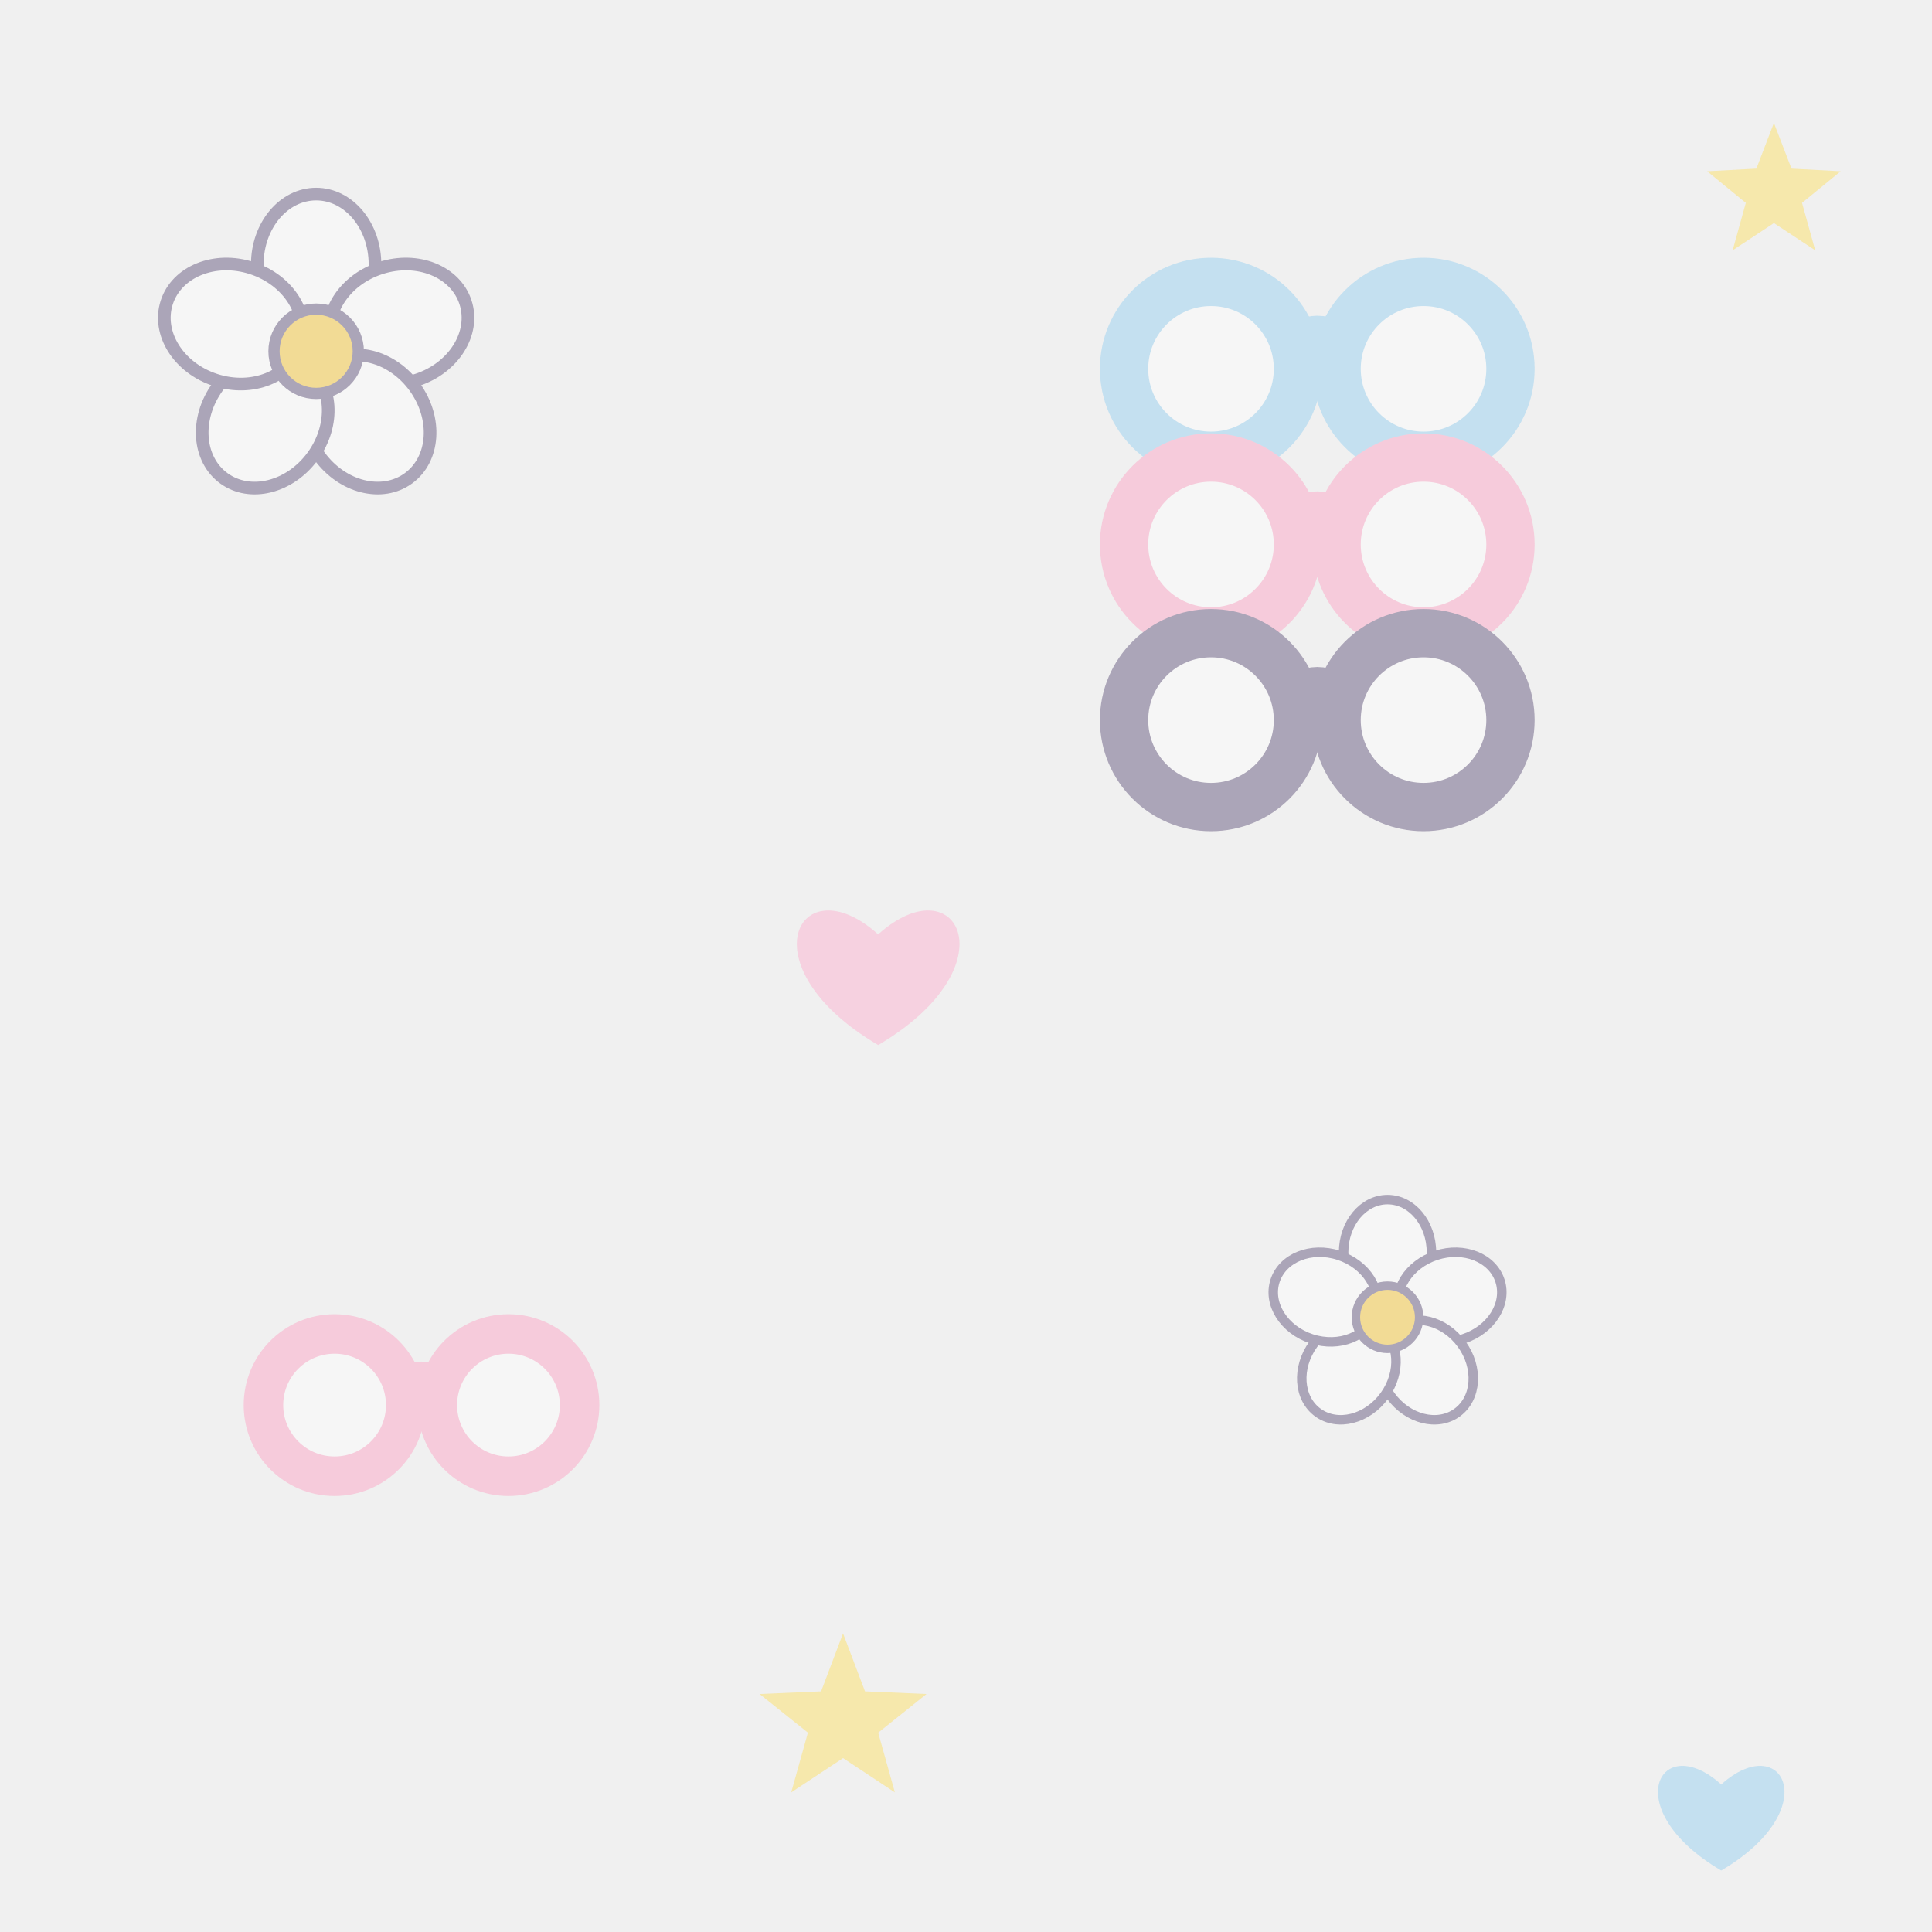
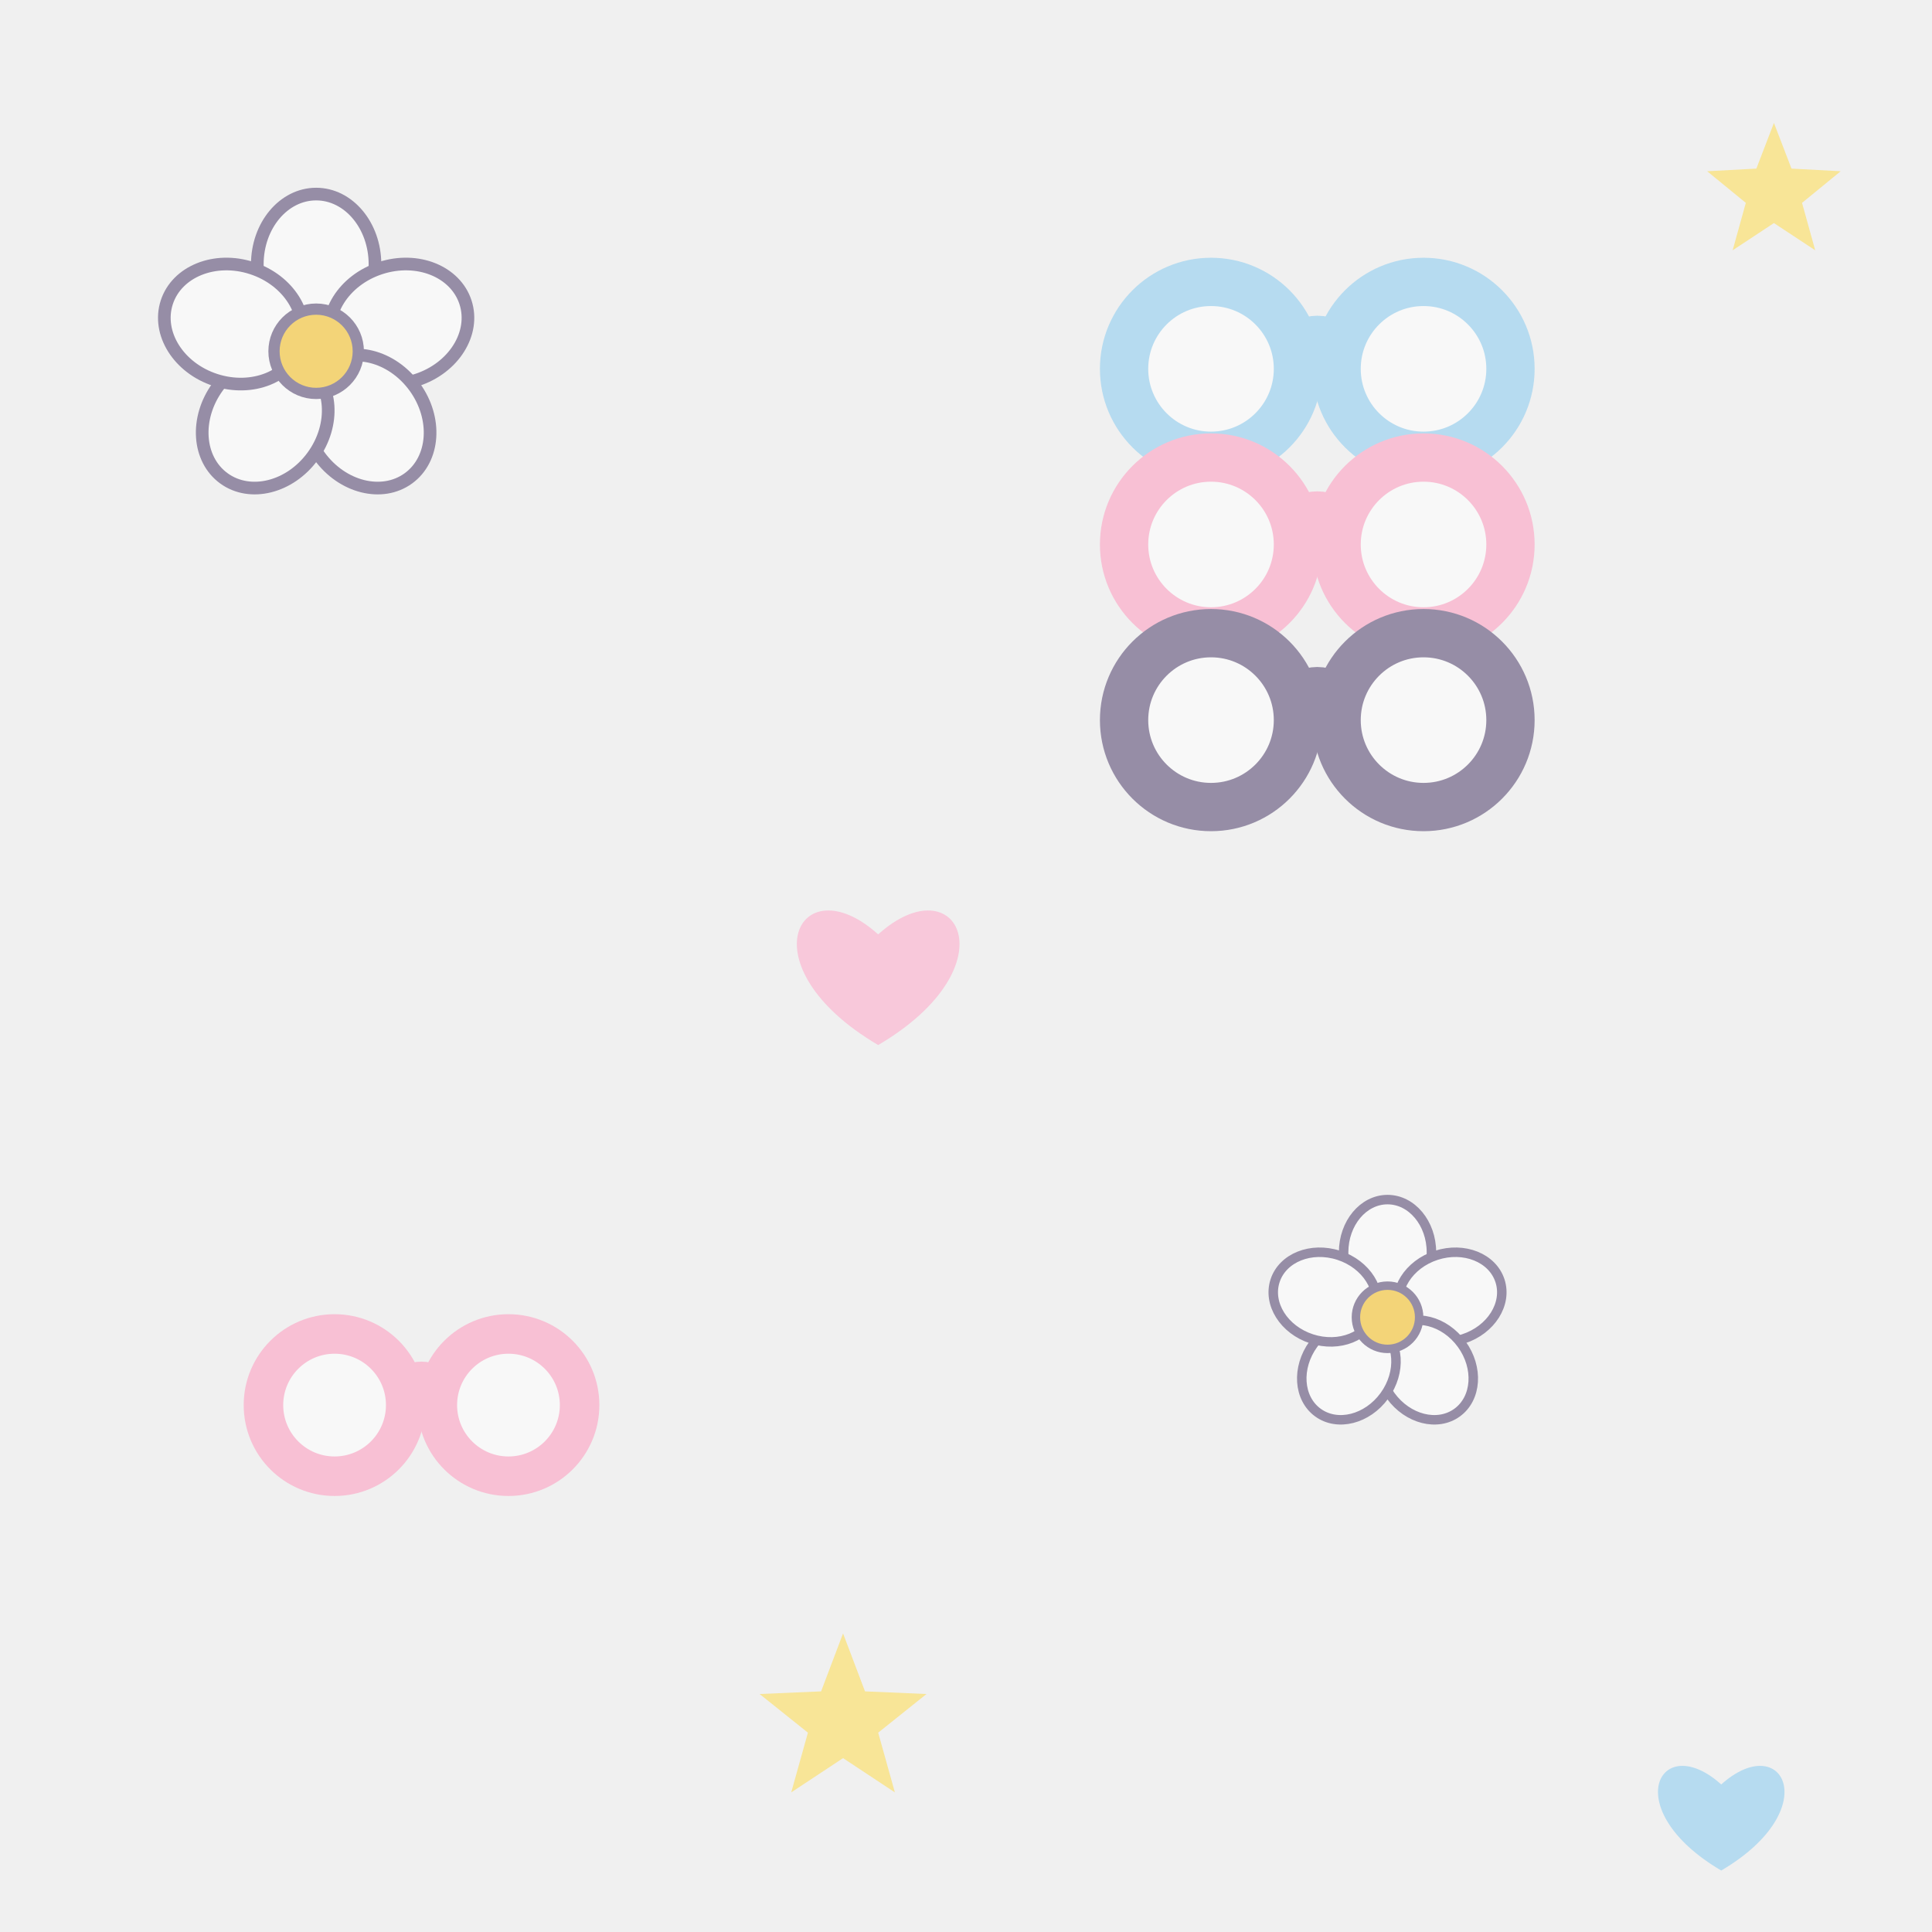
<svg xmlns="http://www.w3.org/2000/svg" width="220" height="220" viewBox="0 0 220 220">
-   <g opacity=".38">
+   <g opacity=".5">
    <ellipse cx="36.0" cy="30.1" rx="6.7" ry="8.0" transform="rotate(0 36.0 30.1)" fill="#fff" stroke="#3b2a5c" stroke-width="1.44" stroke-linejoin="round" stroke-linecap="round" />
    <ellipse cx="45.4" cy="36.9" rx="6.7" ry="8.0" transform="rotate(72 45.4 36.9)" fill="#fff" stroke="#3b2a5c" stroke-width="1.44" stroke-linejoin="round" stroke-linecap="round" />
    <ellipse cx="41.8" cy="48.0" rx="6.7" ry="8.0" transform="rotate(144 41.8 48.0)" fill="#fff" stroke="#3b2a5c" stroke-width="1.44" stroke-linejoin="round" stroke-linecap="round" />
    <ellipse cx="30.2" cy="48.0" rx="6.7" ry="8.0" transform="rotate(216 30.2 48.0)" fill="#fff" stroke="#3b2a5c" stroke-width="1.44" stroke-linejoin="round" stroke-linecap="round" />
    <ellipse cx="26.6" cy="36.9" rx="6.7" ry="8.0" transform="rotate(288 26.6 36.9)" fill="#fff" stroke="#3b2a5c" stroke-width="1.44" stroke-linejoin="round" stroke-linecap="round" />
    <circle cx="36" cy="40" r="4.8" fill="#f5b800" stroke="#3b2a5c" stroke-width="1.28" stroke-linejoin="round" stroke-linecap="round" />
    <ellipse cx="158.0" cy="142.6" rx="5.0" ry="6.0" transform="rotate(0 158.0 142.6)" fill="#fff" stroke="#3b2a5c" stroke-width="1.08" stroke-linejoin="round" stroke-linecap="round" />
    <ellipse cx="165.1" cy="147.7" rx="5.0" ry="6.0" transform="rotate(72 165.1 147.7)" fill="#fff" stroke="#3b2a5c" stroke-width="1.08" stroke-linejoin="round" stroke-linecap="round" />
    <ellipse cx="162.4" cy="156.0" rx="5.0" ry="6.0" transform="rotate(144 162.4 156.0)" fill="#fff" stroke="#3b2a5c" stroke-width="1.08" stroke-linejoin="round" stroke-linecap="round" />
    <ellipse cx="153.6" cy="156.0" rx="5.0" ry="6.0" transform="rotate(216 153.6 156.0)" fill="#fff" stroke="#3b2a5c" stroke-width="1.08" stroke-linejoin="round" stroke-linecap="round" />
    <ellipse cx="150.9" cy="147.7" rx="5.0" ry="6.0" transform="rotate(288 150.9 147.7)" fill="#fff" stroke="#3b2a5c" stroke-width="1.08" stroke-linejoin="round" stroke-linecap="round" />
    <circle cx="158" cy="150" r="3.6" fill="#f5b800" stroke="#3b2a5c" stroke-width="0.96" stroke-linejoin="round" stroke-linecap="round" />
    <g transform="translate(150 42) scale(1.1)">
      <circle cx="-11" cy="0" r="9" fill="#fff" stroke="#7cc6f0" stroke-width="5" />
      <circle cx="11" cy="0" r="9" fill="#fff" stroke="#7cc6f0" stroke-width="5" />
      <path d="M-3 -2 Q0 -5 3 -2" stroke="#7cc6f0" stroke-width="4" fill="none" />
    </g>
    <g transform="translate(150 62) scale(1.1)">
      <circle cx="-11" cy="0" r="9" fill="#fff" stroke="#ff8fb8" stroke-width="5" />
      <circle cx="11" cy="0" r="9" fill="#fff" stroke="#ff8fb8" stroke-width="5" />
      <path d="M-3 -2 Q0 -5 3 -2" stroke="#ff8fb8" stroke-width="4" fill="none" />
    </g>
    <g transform="translate(150 82) scale(1.1)">
      <circle cx="-11" cy="0" r="9" fill="#fff" stroke="#3b2a5c" stroke-width="5" />
      <circle cx="11" cy="0" r="9" fill="#fff" stroke="#3b2a5c" stroke-width="5" />
      <path d="M-3 -2 Q0 -5 3 -2" stroke="#3b2a5c" stroke-width="4" fill="none" />
    </g>
    <g transform="translate(48 160) scale(0.9)">
      <circle cx="-11" cy="0" r="9" fill="#fff" stroke="#ff8fb8" stroke-width="5" />
      <circle cx="11" cy="0" r="9" fill="#fff" stroke="#ff8fb8" stroke-width="5" />
      <path d="M-3 -2 Q0 -5 3 -2" stroke="#ff8fb8" stroke-width="4" fill="none" />
    </g>
    <path d="M100 119 C84.7 110 91 98.3 100 106.4 C109 98.3 115.3 110 100 119Z" fill="#ff9fc4" />
    <path d="M196 213 C184.1 206 189 196.9 196 203.2 C203 196.9 207.9 206 196 213Z" fill="#7cc6f0" />
    <polygon points="96.0,186.0 98.5,192.6 105.5,192.9 100.0,197.3 101.9,204.1 96.0,200.2 90.1,204.1 92.0,197.3 86.5,192.9 93.5,192.6" fill="#ffd93d" />
    <polygon points="202.0,14.0 204.0,19.2 209.6,19.5 205.2,23.1 206.7,28.5 202.0,25.4 197.3,28.5 198.8,23.1 194.4,19.5 200.0,19.2" fill="#ffd93d" />
  </g>
</svg>
